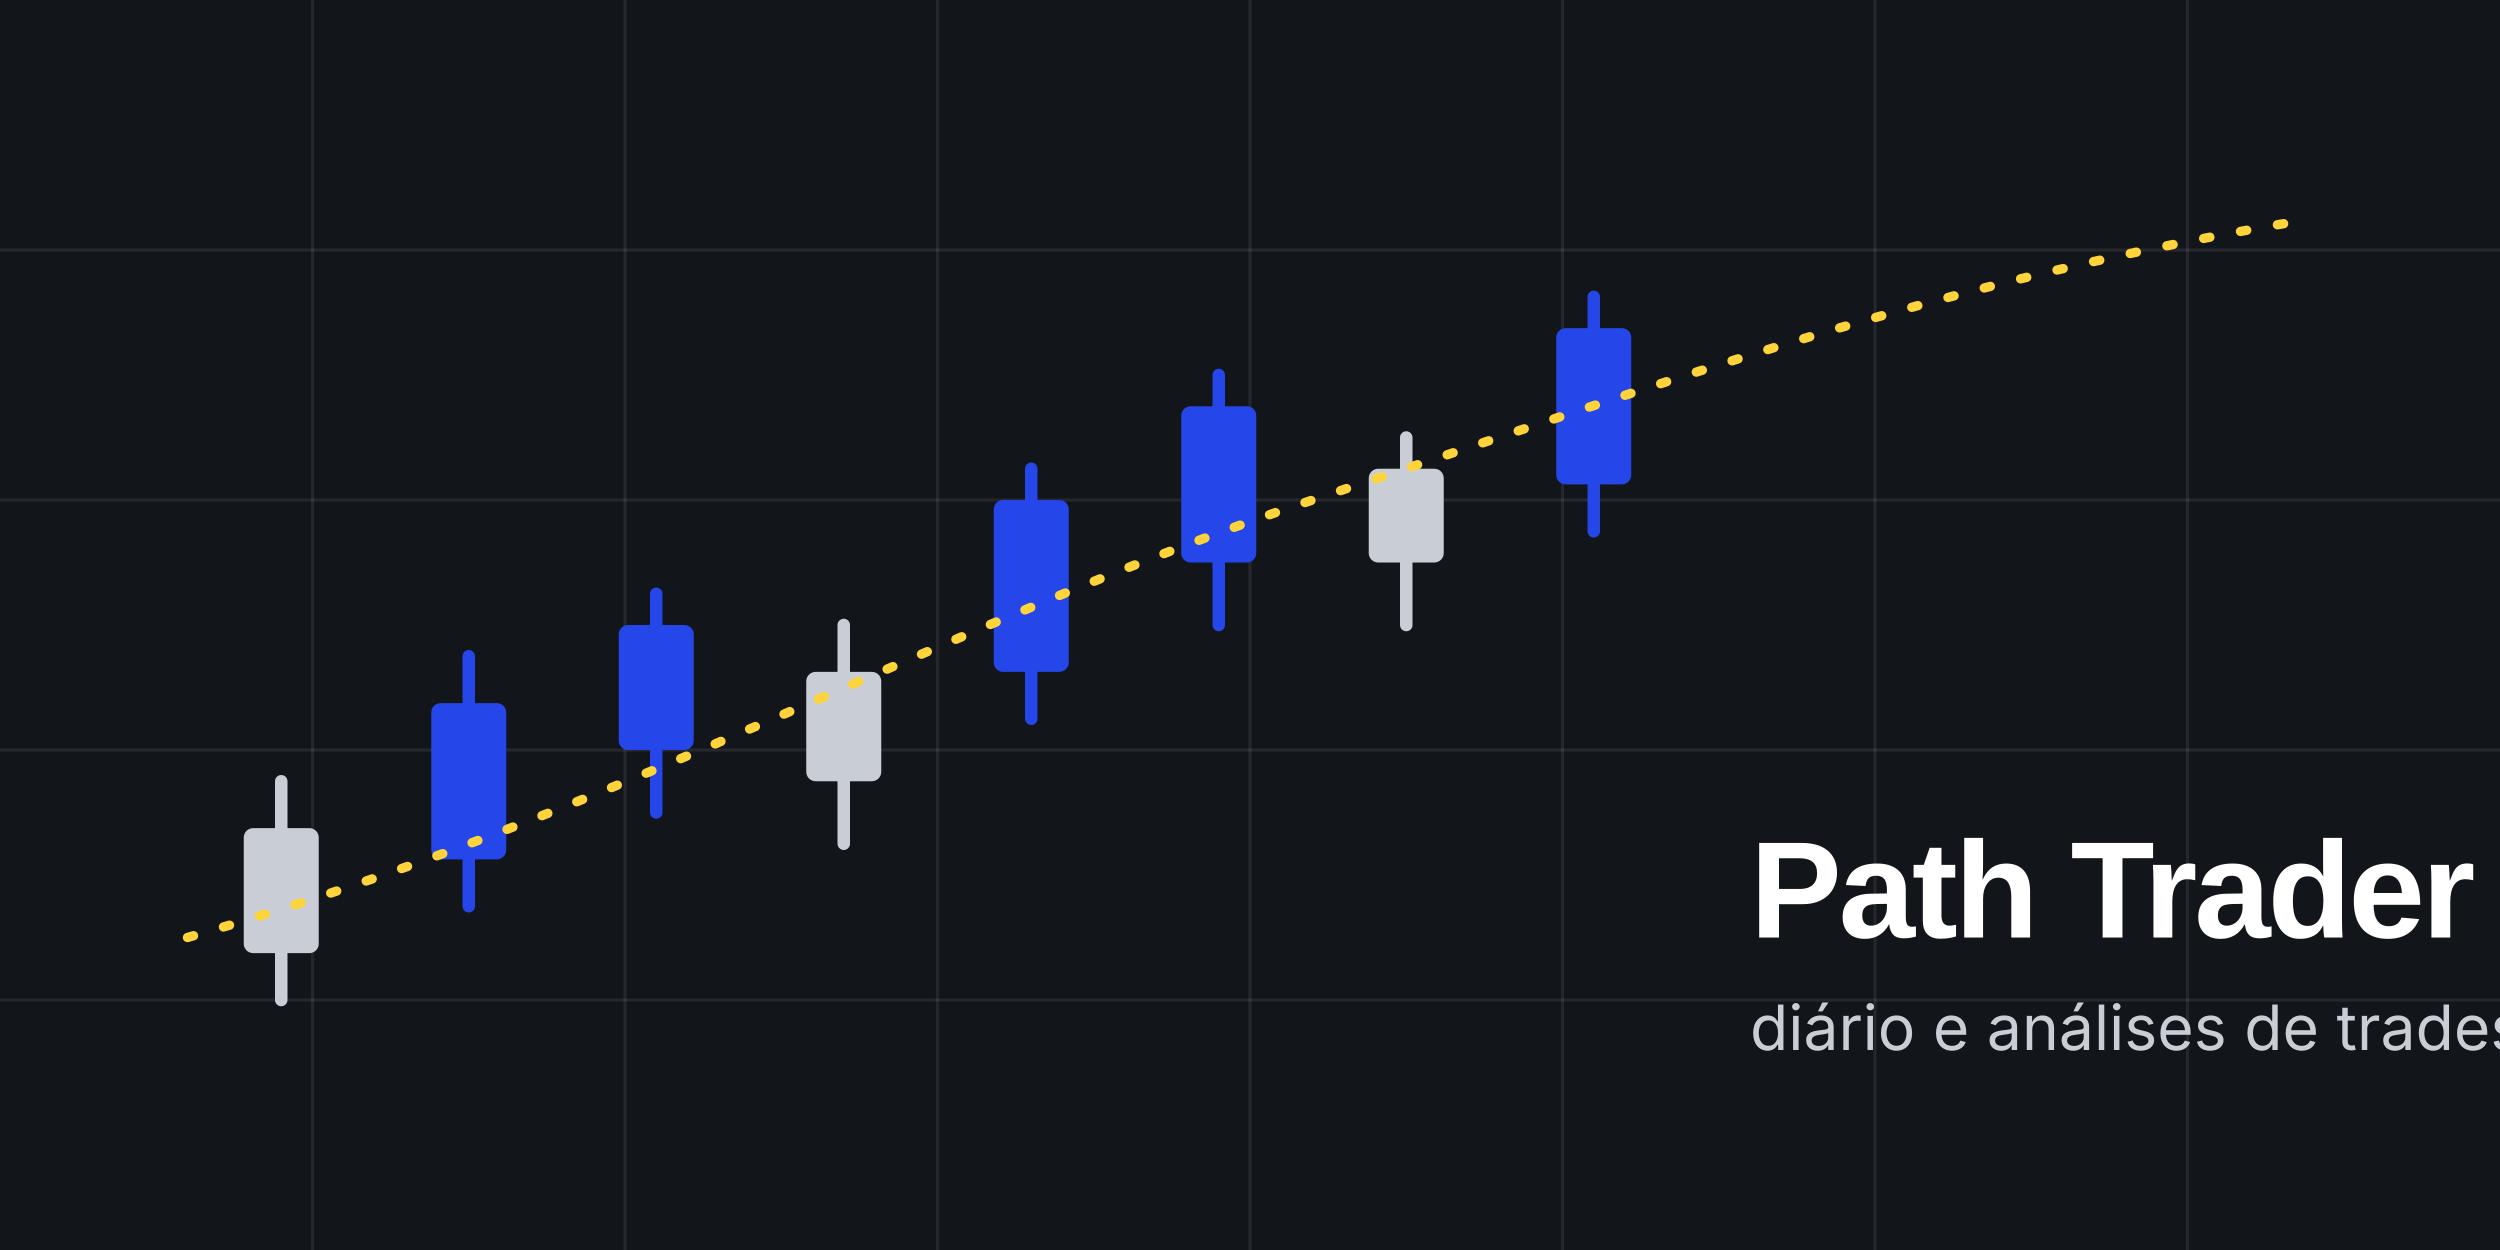
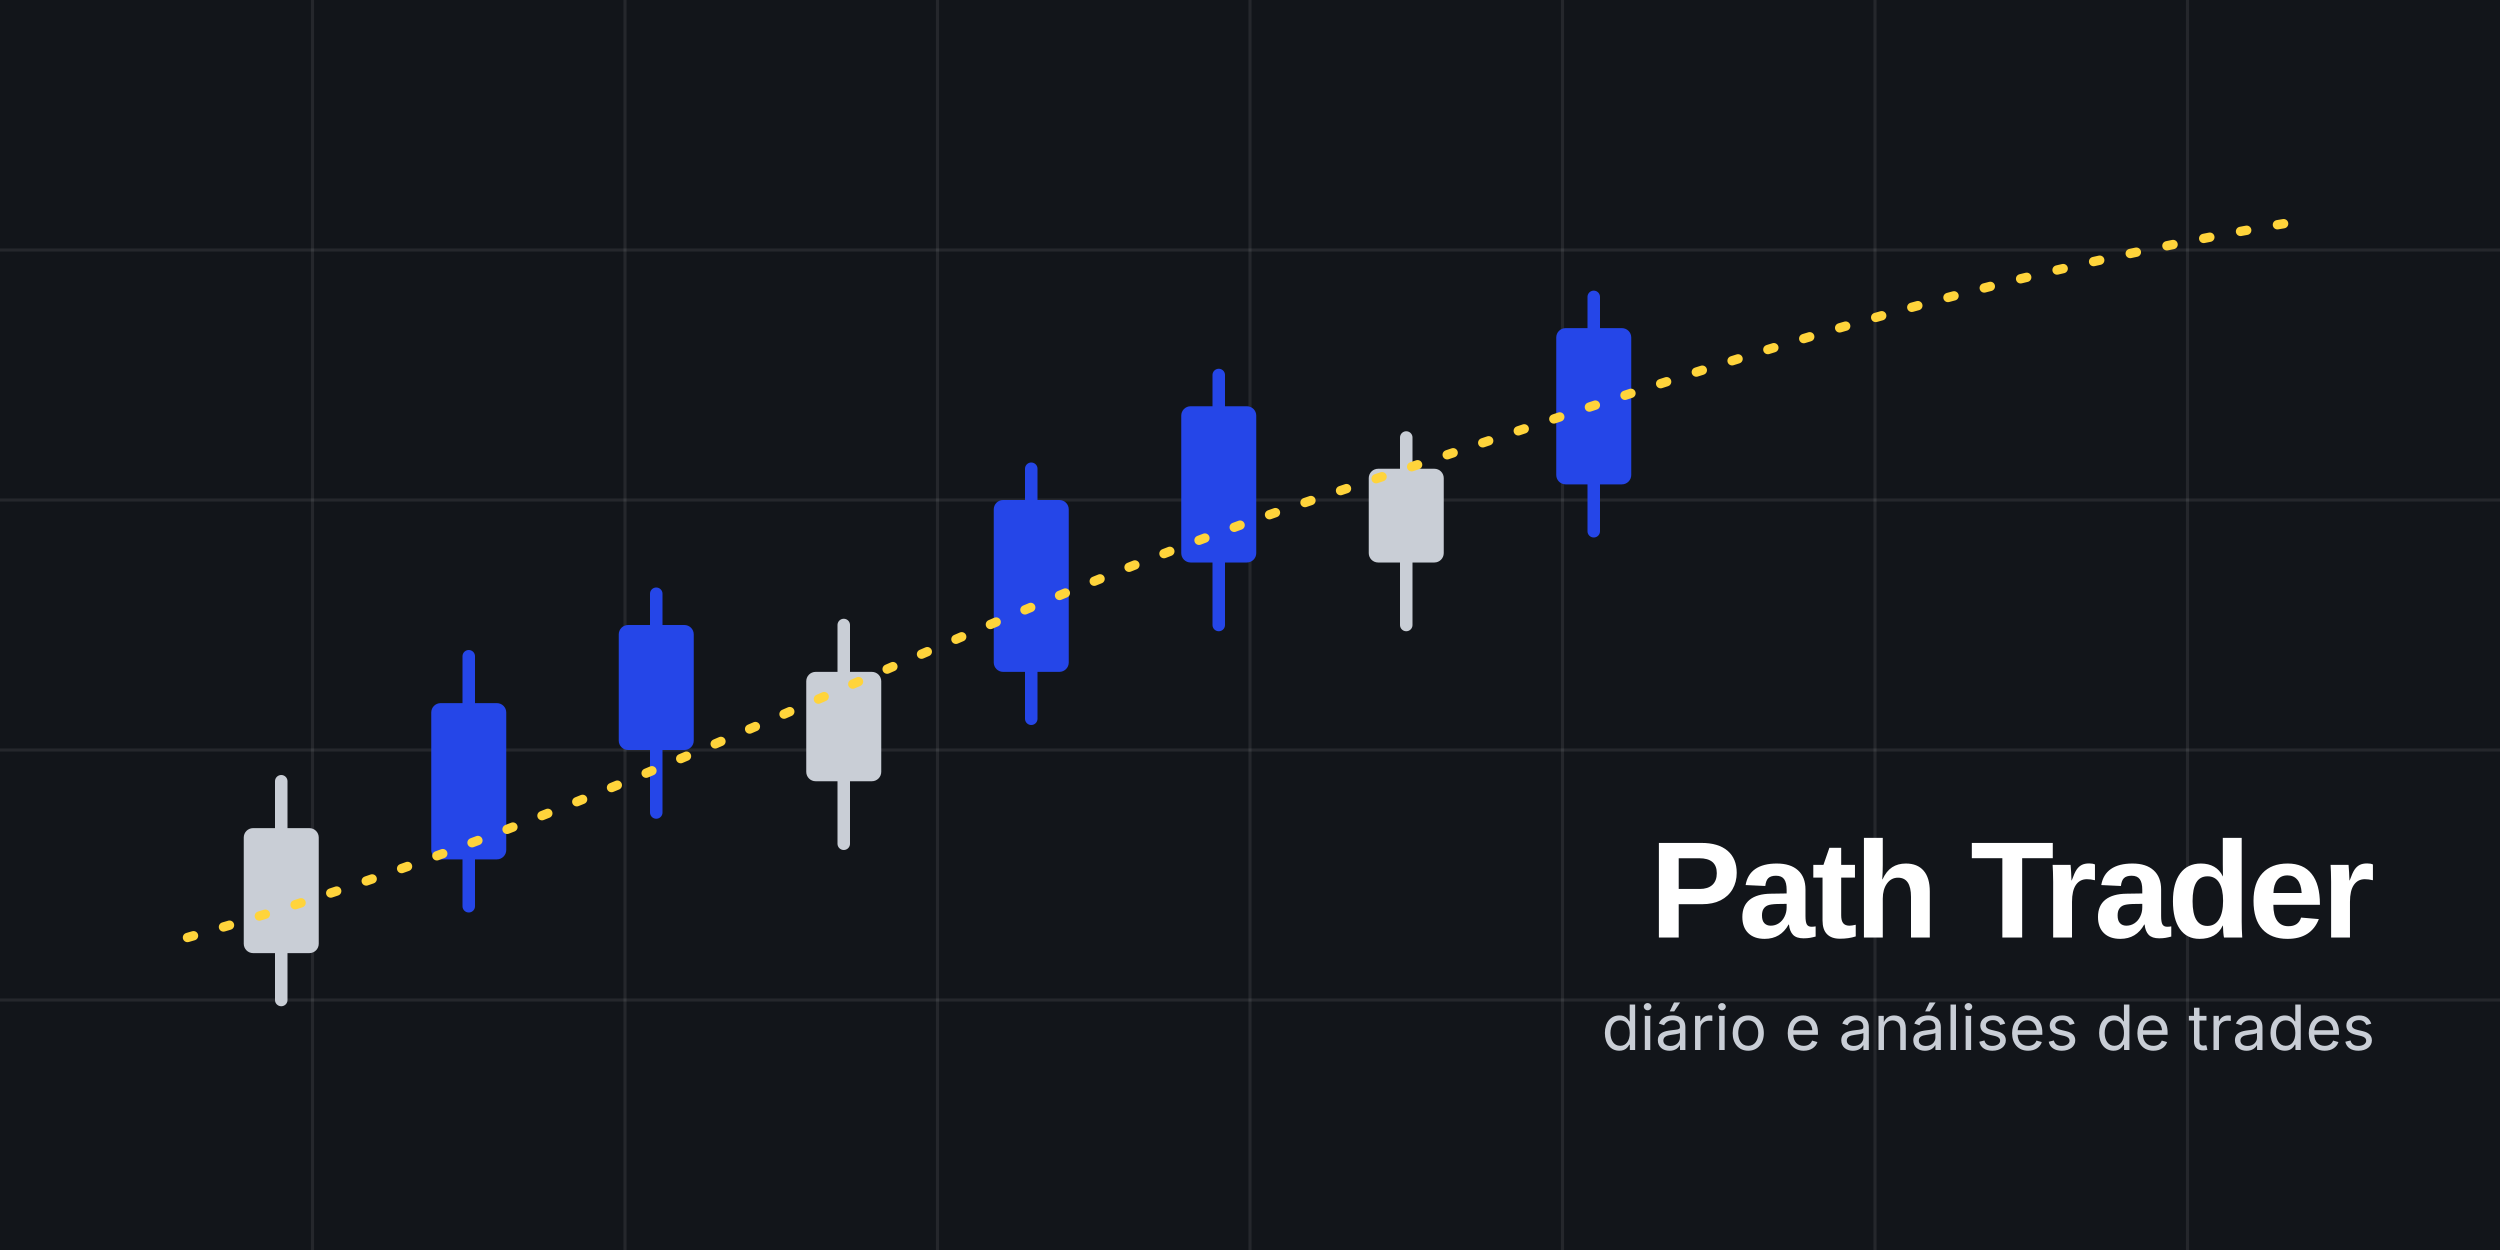
<svg xmlns="http://www.w3.org/2000/svg" viewBox="0 0 800 400" width="800" height="400">
  <rect width="800" height="400" fill="#12151a" />
  <g stroke="#ffffff" stroke-opacity="0.08" stroke-width="1">
    <path d="M0 80H800M0 160H800M0 240H800M0 320H800" />
    <path d="M100 0V400M200 0V400M300 0V400M400 0V400M500 0V400M600 0V400M700 0V400" />
  </g>
  <g stroke-width="4" stroke-linecap="round">
    <path d="M90 250V320" stroke="#c9ced6" />
    <rect x="78" y="265" width="24" height="40" rx="3" fill="#c9ced6" />
    <path d="M150 210V290" stroke="#2546e8" />
    <rect x="138" y="225" width="24" height="50" rx="3" fill="#2546e8" />
    <path d="M210 190V260" stroke="#2546e8" />
    <rect x="198" y="200" width="24" height="40" rx="3" fill="#2546e8" />
    <path d="M270 200V270" stroke="#c9ced6" />
    <rect x="258" y="215" width="24" height="35" rx="3" fill="#c9ced6" />
    <path d="M330 150V230" stroke="#2546e8" />
    <rect x="318" y="160" width="24" height="55" rx="3" fill="#2546e8" />
    <path d="M390 120V200" stroke="#2546e8" />
    <rect x="378" y="130" width="24" height="50" rx="3" fill="#2546e8" />
    <path d="M450 140V200" stroke="#c9ced6" />
    <rect x="438" y="150" width="24" height="30" rx="3" fill="#c9ced6" />
    <path d="M510 95V170" stroke="#2546e8" />
    <rect x="498" y="105" width="24" height="50" rx="3" fill="#2546e8" />
  </g>
  <path d="M60 300 C 200 260, 300 200, 420 160 S 620 90, 740 70" fill="none" stroke="#ffd43b" stroke-width="3" stroke-dasharray="2 10" stroke-linecap="round" />
-   <text x="560" y="300" fill="#ffffff" font-family="Space Grotesk, Arial, Helvetica, sans-serif" font-size="44" font-weight="700" letter-spacing="-1">Path Trader</text>
-   <text x="560" y="336" fill="#c9ced6" font-family="Inter, Arial, Helvetica, sans-serif" font-size="20">diário e análises de trades</text>
+   <text x="760" y="300" text-anchor="end" fill="#ffffff" font-family="Space Grotesk, Arial, Helvetica, sans-serif" font-size="44" font-weight="700" letter-spacing="-1">Path Trader</text>
+   <text x="760" y="336" text-anchor="end" fill="#c9ced6" font-family="Inter, Arial, Helvetica, sans-serif" font-size="20">diário e análises de trades</text>
</svg>
